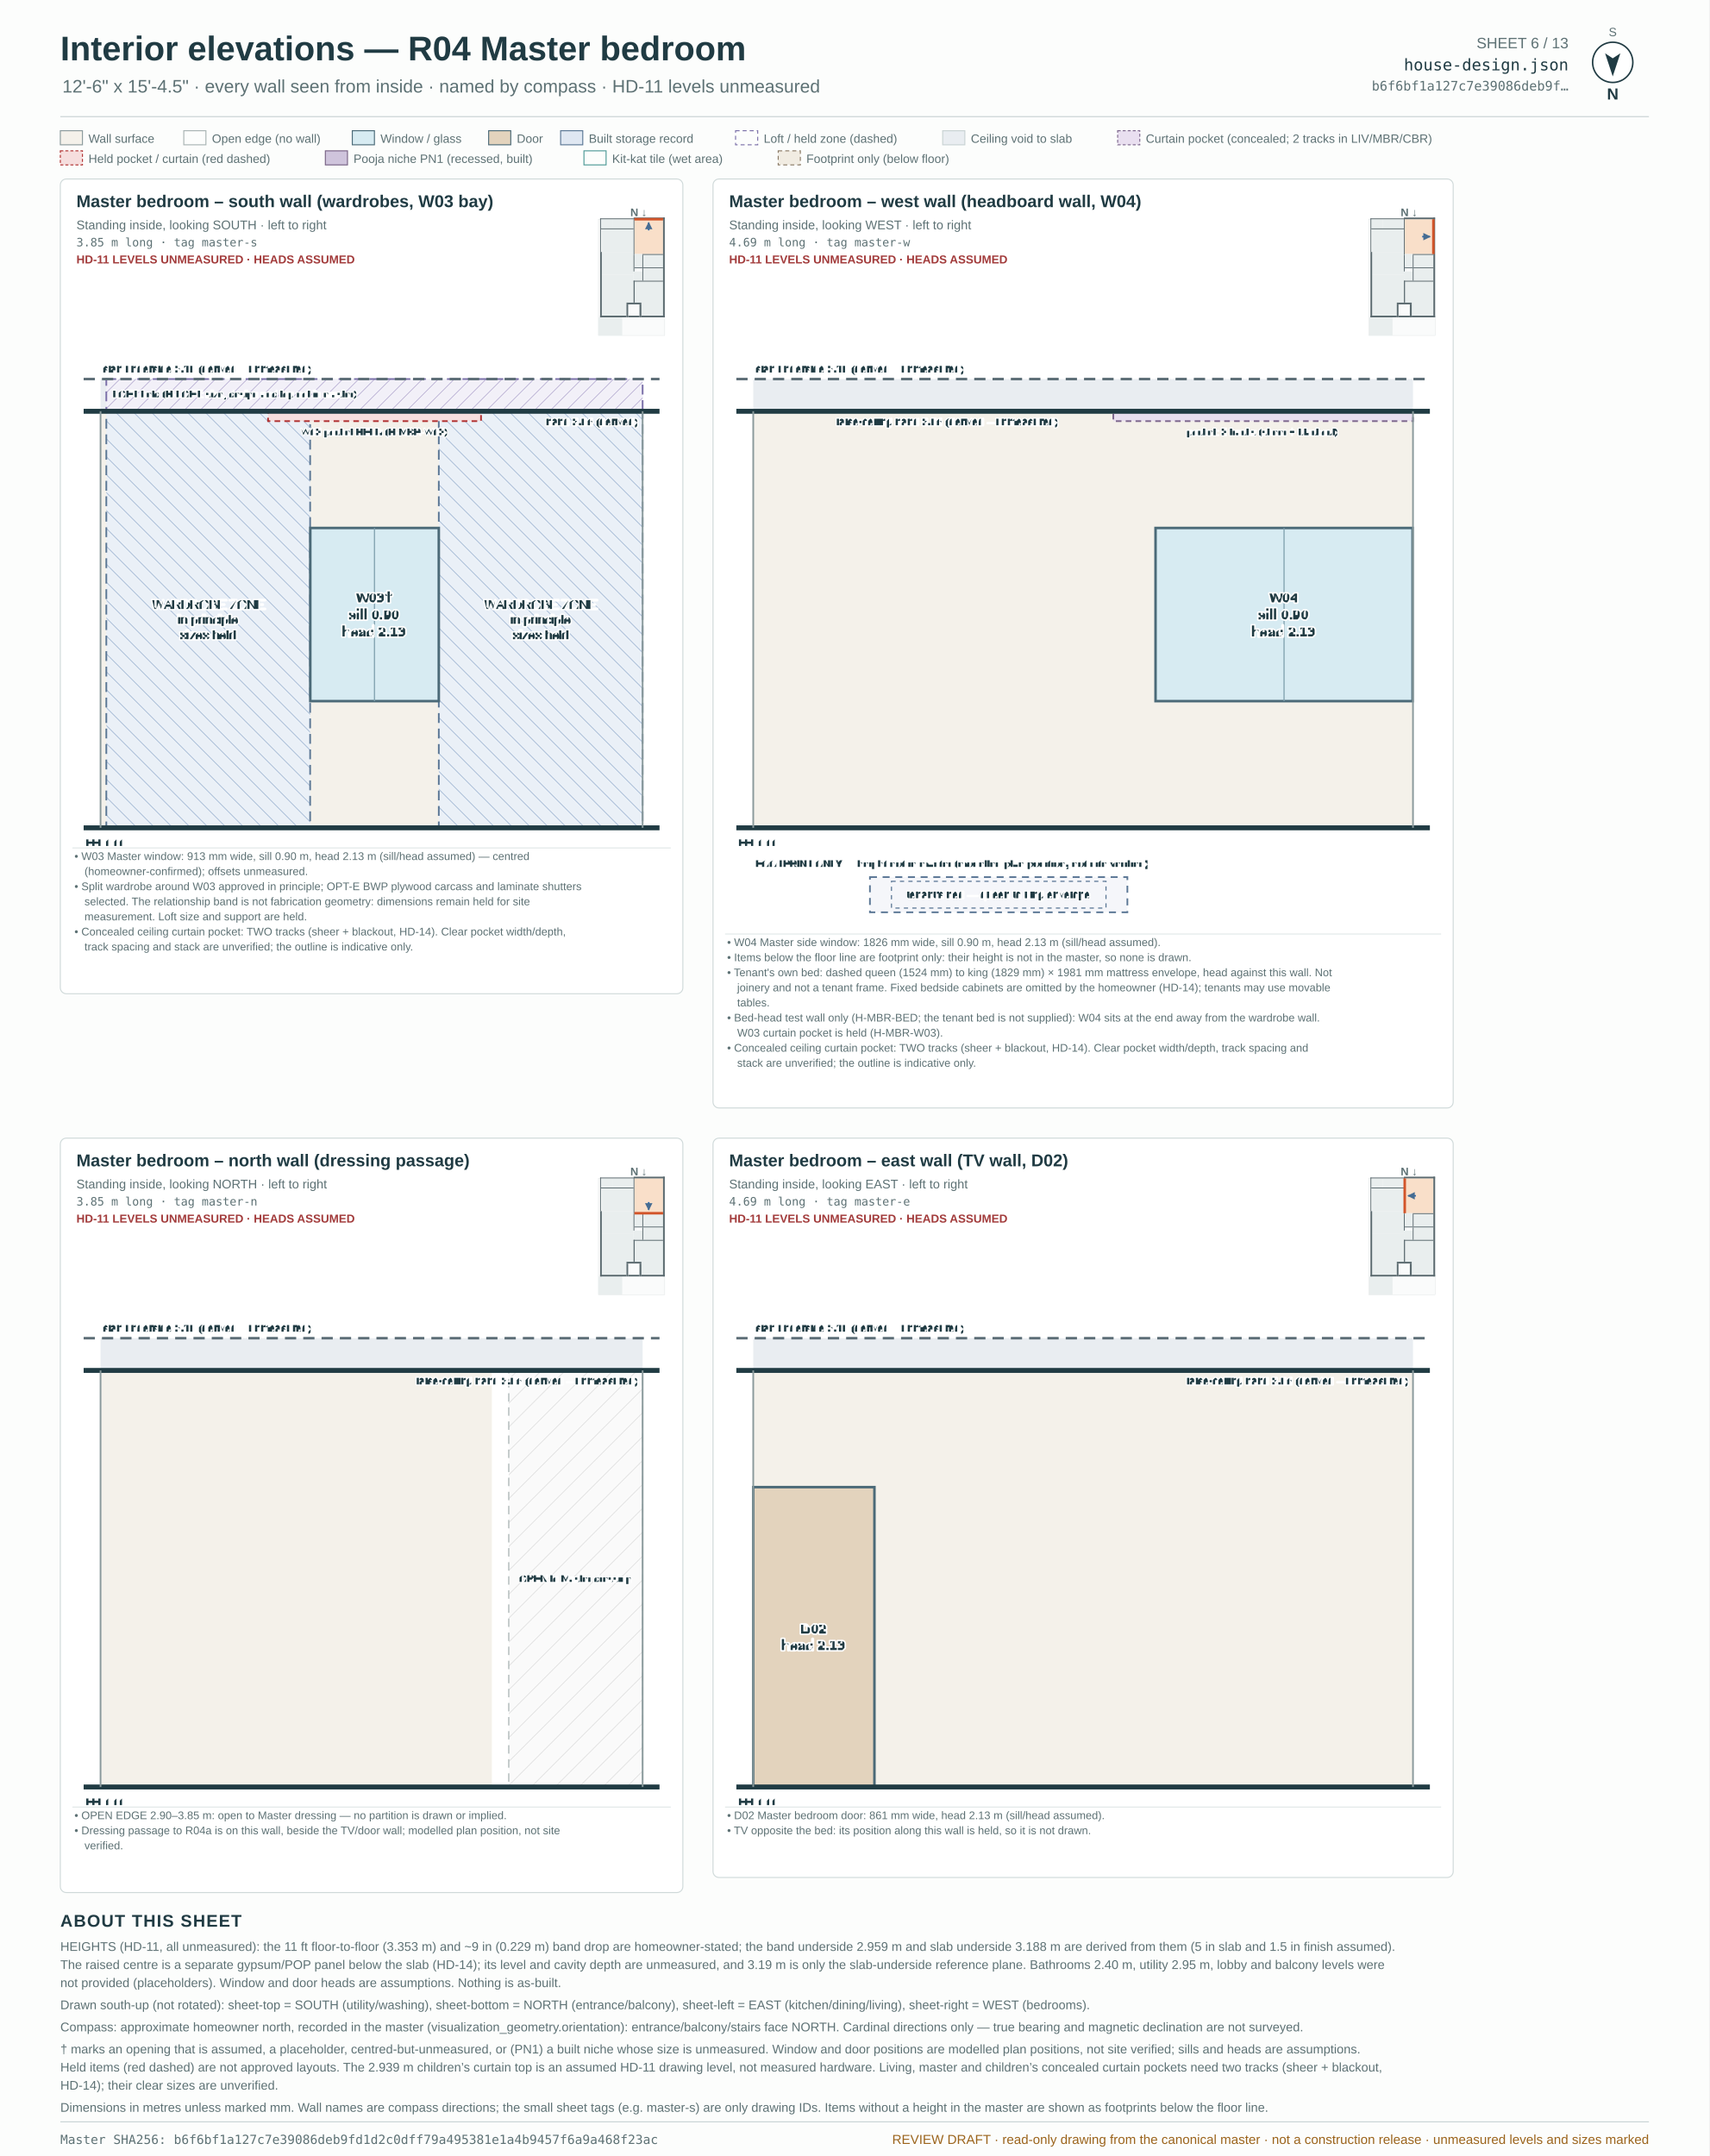
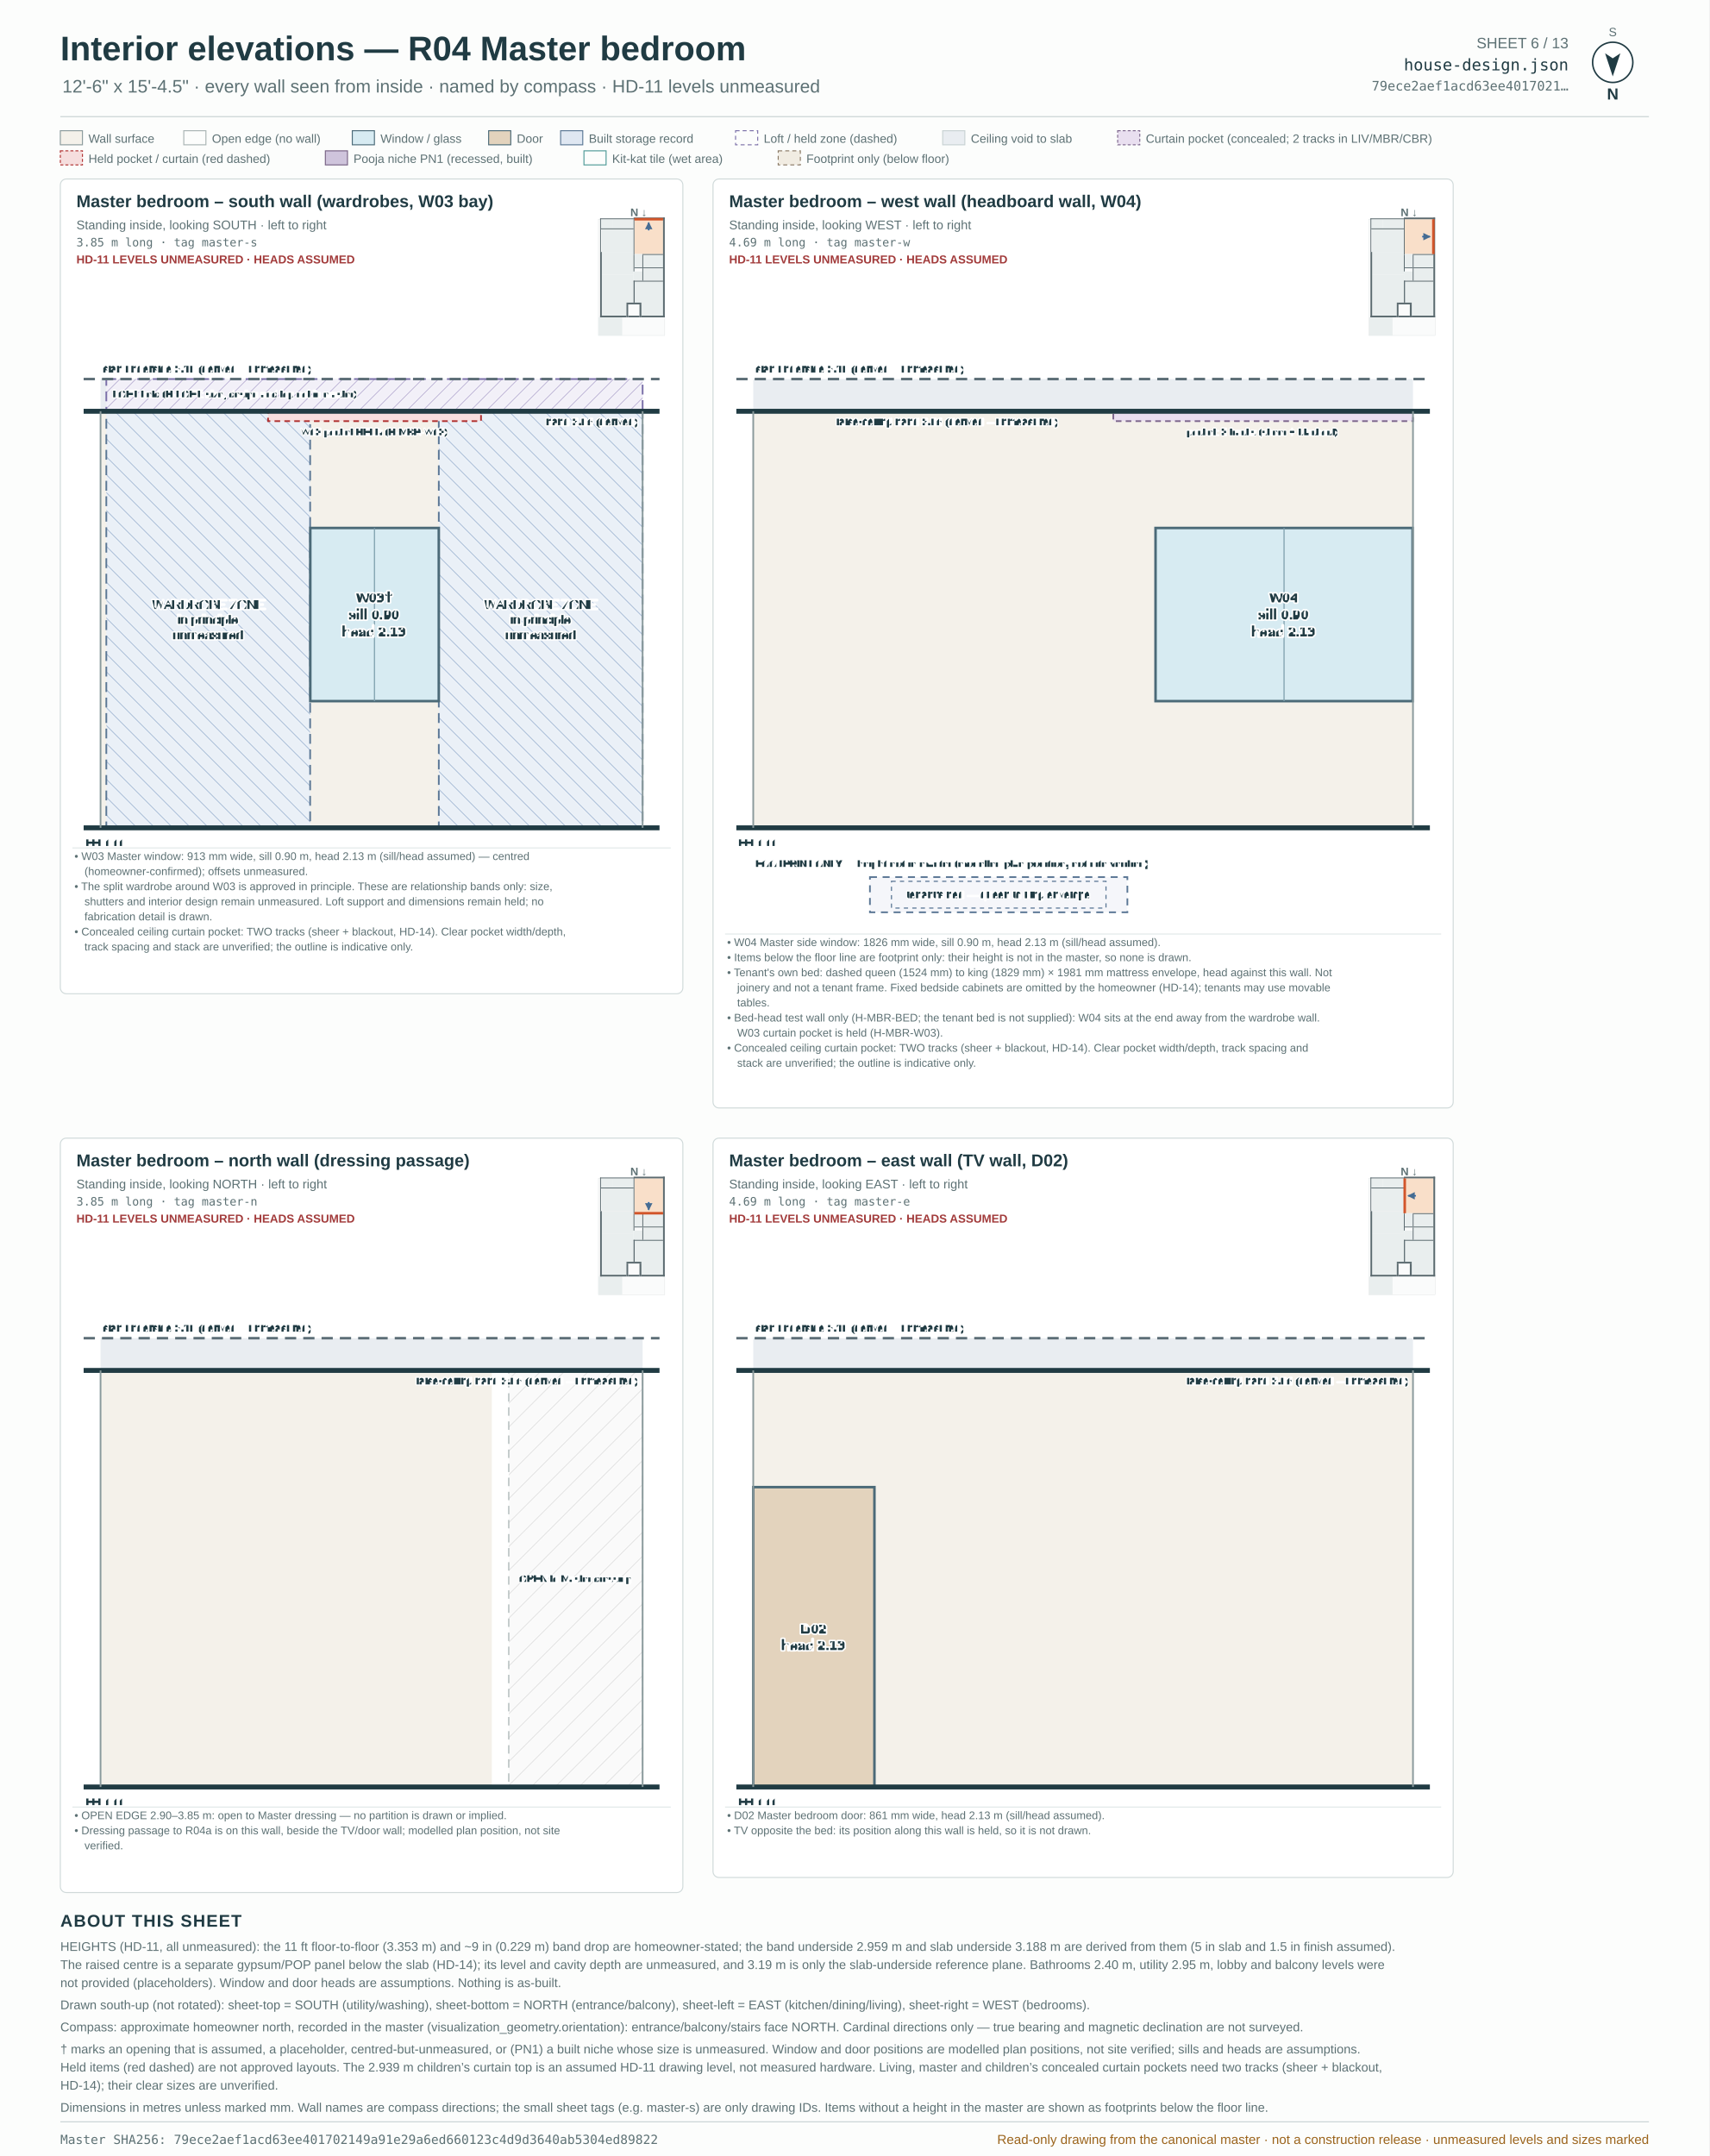
<svg xmlns="http://www.w3.org/2000/svg" width="1700" height="2144.156" viewBox="0 0 1700 2144.156" role="img" aria-labelledby="t d">
  <defs>
    <pattern id="hold" width=".10" height=".10" patternUnits="userSpaceOnUse" patternTransform="rotate(45)">
      <rect width=".10" height=".10" fill="#fbf0d7" />
      <path d="M0 0V.10" stroke="#cf9a43" stroke-width=".02" />
    </pattern>
    <pattern id="zone" width=".09" height=".09" patternUnits="userSpaceOnUse" patternTransform="rotate(-45)">
      <rect width=".09" height=".09" fill="#eaf0f7" />
      <path d="M0 0V.09" stroke="#a9bdd6" stroke-width=".011" />
    </pattern>
    <pattern id="loft" width=".08" height=".08" patternUnits="userSpaceOnUse" patternTransform="rotate(45)">
      <rect width=".08" height=".08" fill="#f2f0f8" />
      <path d="M0 0V.08" stroke="#b9b1d3" stroke-width=".010" />
    </pattern>
    <pattern id="beam" width=".08" height=".08" patternUnits="userSpaceOnUse" patternTransform="rotate(45)">
      <rect width=".08" height=".08" fill="#ecd9bd" />
      <path d="M0 0V.08" stroke="#c49a5c" stroke-width=".012" />
    </pattern>
    <pattern id="feature" width=".06" height=".06" patternUnits="userSpaceOnUse" patternTransform="rotate(90)">
      <rect width=".06" height=".06" fill="#bfe0dc" />
      <path d="M0 0V.06" stroke="#5aa39b" stroke-width=".012" />
    </pattern>
    <pattern id="plain" width=".15" height=".15" patternUnits="userSpaceOnUse">
      <rect width=".15" height=".15" fill="#f3f6f6" />
      <path d="M0 0H.15V.15" fill="none" stroke="#d6dfdf" stroke-width=".006" />
    </pattern>
    <pattern id="nowall" width=".12" height=".12" patternUnits="userSpaceOnUse" patternTransform="rotate(45)">
      <rect width=".12" height=".12" fill="#fafafa" />
      <path d="M0 0V.12" stroke="#d9d9d9" stroke-width=".008" />
    </pattern>
    <marker id="arrow" viewBox="0 0 10 10" refX="9" refY="5" markerWidth="5" markerHeight="5" orient="auto-start-reverse">
      <path d="M0 0L10 5L0 10z" fill="#466c92" />
    </marker>
  </defs>
  <style>text{font-family:"Segoe UI",Arial,sans-serif;fill:#203b43}
.mono{font-family:Consolas,monospace}.muted{fill:#5d7174}.green{fill:#266c5c}.blue{fill:#3d6288}.amber{fill:#9b641c}.red{fill:#a23b3b}
.title{font-size:34px;font-weight:600}.sub{font-size:18px}.sect{font-size:17px;font-weight:650;letter-spacing:1px}
.halo{paint-order:stroke;stroke:#fff;stroke-linejoin:round}</style>
  <rect width="1700" height="2144.156" fill="#fcfdfc" />
  <text x="60.00" y="60.00" font-size="34" class="title" text-anchor="start">Interior elevations — R04 Master bedroom</text>
  <text x="62.00" y="92.00" font-size="18" class="muted sub" text-anchor="start">12'-6" x 15'-4.5" · every wall seen from inside · named by compass · HD-11 levels unmeasured</text>
  <text x="1560.00" y="48.00" font-size="15" class="muted" text-anchor="end">SHEET 6 / 13</text>
  <text x="1560.00" y="70.00" font-size="16" class="mono" text-anchor="end">house-design.json</text>
-   <text x="1560.00" y="90.00" font-size="13" class="mono muted" text-anchor="end">b6f6bf1a127c7e39086deb9f…</text>
+   <text x="1560.00" y="90.00" font-size="13" class="mono muted" text-anchor="end">79ece2aef1acd63ee4017021…</text>
  <g id="north-arrow" data-north="sheet-bottom" transform="translate(1604 62)">
    <circle r="20" fill="#fff" stroke="#203b43" stroke-width="1.5" />
    <path d="M0 14L7.6 -9.0L0 -4.0L-7.6 -9.0Z" fill="#203b43" />
    <text y="37" font-size="16" font-weight="700" text-anchor="middle">N</text>
    <text y="-26" font-size="12" class="muted" text-anchor="middle">S</text>
  </g>
  <path d="M60 116H1640" stroke="#c8d2d3" />
  <rect x="60" y="130" width="22" height="14" fill="#f4f1ea" stroke="#8a9a9c" />
  <text x="88.00" y="142.00" font-size="12" class="muted" text-anchor="start">Wall surface</text>
  <rect x="182.8" y="130" width="22" height="14" fill="url(#nowall)" stroke="#a9b4b4" />
  <text x="210.80" y="142.00" font-size="12" class="muted" text-anchor="start">Open edge (no wall)</text>
  <rect x="350.4" y="130" width="22" height="14" fill="#d7ebf2" stroke="#4b6a78" />
  <text x="378.40" y="142.00" font-size="12" class="muted" text-anchor="start">Window / glass</text>
  <rect x="486" y="130" width="22" height="14" fill="#e3d3bd" stroke="#4b6a78" />
  <text x="514.00" y="142.00" font-size="12" class="muted" text-anchor="start">Door</text>
  <rect x="557.6" y="130" width="22" height="14" fill="#dfe7f2" stroke="#5b7795" />
  <text x="585.60" y="142.00" font-size="12" class="muted" text-anchor="start">Built storage record</text>
  <rect x="731.6" y="130" width="22" height="14" fill="url(#loft)" stroke="#7a6fa8" stroke-dasharray="4 3" />
  <text x="759.60" y="142.00" font-size="12" class="muted" text-anchor="start">Loft / held zone (dashed)</text>
  <rect x="937.6" y="130" width="22" height="14" fill="#e9edf1" stroke="#c8d2d3" />
  <text x="965.60" y="142.00" font-size="12" class="muted" text-anchor="start">Ceiling void to slab</text>
  <rect x="1111.6" y="130" width="22" height="14" fill="#e9dff0" stroke="#7c658c" stroke-dasharray="3 2" />
  <text x="1139.60" y="142.00" font-size="12" class="muted" text-anchor="start">Curtain pocket (concealed; 2 tracks in LIV/MBR/CBR)</text>
  <rect x="60" y="150" width="22" height="14" fill="#f6dede" stroke="#b02f2f" stroke-dasharray="3 2" />
  <text x="88.00" y="162.00" font-size="12" class="muted" text-anchor="start">Held pocket / curtain (red dashed)</text>
  <rect x="323.6" y="150" width="22" height="14" fill="#cfc4dc" stroke="#786385" />
  <text x="351.60" y="162.00" font-size="12" class="muted" text-anchor="start">Pooja niche PN1 (recessed, built)</text>
  <rect x="580.8" y="150" width="22" height="14" fill="url(#feature)" stroke="#4f9a98" />
  <text x="608.80" y="162.00" font-size="12" class="muted" text-anchor="start">Kit-kat tile (wet area)</text>
  <rect x="774" y="150" width="22" height="14" fill="#f1ece2" stroke="#8a7a66" stroke-dasharray="4 3" />
  <text x="802.00" y="162.00" font-size="12" class="muted" text-anchor="start">Footprint only (below floor)</text>
  <g data-panel-id="master-s" data-room-id="master" data-wall-dir="S">
    <rect x="60" y="178" width="619.161" height="810.278" fill="#fff" stroke="#cfd9d9" rx="6" />
    <text x="76.00" y="206.00" font-size="17" class="" text-anchor="start" font-weight="600">Master bedroom – south wall (wardrobes, W03 bay)</text>
    <text x="76.00" y="228.00" font-size="12.5" class="muted" text-anchor="start">Standing inside, looking SOUTH · left to right</text>
    <text x="76.00" y="245.00" font-size="11.5" class="muted mono" text-anchor="start">3.85 m long · tag master-s</text>
    <text x="76.00" y="262.00" font-size="11.5" class="red" text-anchor="start" font-weight="700">HD-11 LEVELS UNMEASURED · HEADS ASSUMED</text>
    <g data-keyplan="master-s" transform="translate(595.16 218.00) scale(7.4) translate(-0.2277 -0.2246)">
      <rect x="0.228" y="0.225" width="8.919" height="15.628" fill="#fafbfb" stroke="#d5dddd" stroke-width="0.04" />
      <path d="M0.57 0.228L2.094 0.228L2.094 1.461L0.57 1.461Z" fill="#e9eeee" stroke="none" stroke-width="0" />
      <path d="M2.094 0.228L4.955 0.228L4.955 1.461L2.094 1.461Z" fill="#e9eeee" stroke="none" stroke-width="0" />
      <path d="M0.685 1.576L4.955 1.576L4.955 4.623L0.685 4.623Z" fill="#e9eeee" stroke="none" stroke-width="0" />
      <path d="M0.685 4.623L4.955 4.623L4.955 7.706L0.685 7.706Z" fill="#e9eeee" stroke="none" stroke-width="0" />
      <path d="M0.685 7.706L4.955 7.706L4.955 11.445L4.001 11.445L4.001 13.185L0.685 13.185Z" fill="#e9eeee" stroke="none" stroke-width="0" />
      <path d="M5.064 0.225L8.915 0.225L8.915 4.912L5.064 4.912Z" fill="#f9dfc9" stroke="none" stroke-width="0" />
      <path d="M5.064 4.912L6.136 4.912L6.136 6.704L5.064 6.704Z" fill="#e9eeee" stroke="none" stroke-width="0" />
      <path d="M4.955 7.245L6.136 7.245L6.136 8.495L4.955 8.495Z" fill="#e9eeee" stroke="none" stroke-width="0" />
      <path d="M5.105 8.612L8.915 8.612L8.915 13.184L6.005 13.184L6.005 11.434L5.105 11.434Z" fill="#e9eeee" stroke="none" stroke-width="0" />
      <path d="M0.228 13.413L3.428 13.413L3.428 15.853L0.228 15.853Z" fill="#e9eeee" stroke="none" stroke-width="0" />
      <path d="M6.248 5.027L8.915 5.027L8.915 6.703L6.248 6.703Z" fill="#e9eeee" stroke="none" stroke-width="0" />
      <path d="M6.248 6.816L8.915 6.816L8.915 8.492L6.248 8.492Z" fill="#e9eeee" stroke="none" stroke-width="0" />
      <rect x="0.458" y="0.113" width="0.112" height="4.511" fill="#5c6b70" stroke="none" stroke-width="0" />
      <rect x="0.458" y="4.623" width="0.227" height="8.789" fill="#5c6b70" stroke="none" stroke-width="0" />
      <rect x="0.458" y="0.113" width="4.497" height="0.115" fill="#5c6b70" stroke="none" stroke-width="0" />
      <rect x="4.955" y="0" width="4.192" height="0.225" fill="#5c6b70" stroke="none" stroke-width="0" />
      <rect x="8.915" y="0" width="0.231" height="13.413" fill="#5c6b70" stroke="none" stroke-width="0" />
      <rect x="0.57" y="1.461" width="4.385" height="0.115" fill="#5c6b70" stroke="none" stroke-width="0" />
      <rect x="4.955" y="0.113" width="0.109" height="4.914" fill="#5c6b70" stroke="none" stroke-width="0" />
      <rect x="4.949" y="5.027" width="0.115" height="2.218" fill="#5c6b70" stroke="none" stroke-width="0" />
      <rect x="5.064" y="6.704" width="1.072" height="0.113" fill="#5c6b70" stroke="none" stroke-width="0" />
      <rect x="6.136" y="4.912" width="2.78" height="0.115" fill="#5c6b70" stroke="none" stroke-width="0" />
      <rect x="6.136" y="5.027" width="0.113" height="1.676" fill="#5c6b70" stroke="none" stroke-width="0" />
      <rect x="6.136" y="6.703" width="2.78" height="0.113" fill="#5c6b70" stroke="none" stroke-width="0" />
      <rect x="6.136" y="6.816" width="0.113" height="1.676" fill="#5c6b70" stroke="none" stroke-width="0" />
      <rect x="4.955" y="8.492" width="3.961" height="0.12" fill="#5c6b70" stroke="none" stroke-width="0" />
      <rect x="4.955" y="8.492" width="0.151" height="2.942" fill="#5c6b70" stroke="none" stroke-width="0" />
      <rect x="4.001" y="11.434" width="2.004" height="0.238" fill="#5c6b70" stroke="none" stroke-width="0" />
      <rect x="4.001" y="11.673" width="0.227" height="1.74" fill="#5c6b70" stroke="none" stroke-width="0" />
      <rect x="5.753" y="11.673" width="0.253" height="1.74" fill="#5c6b70" stroke="none" stroke-width="0" />
      <rect x="0.458" y="13.185" width="3.543" height="0.228" fill="#5c6b70" stroke="none" stroke-width="0" />
      <rect x="4.229" y="13.185" width="1.524" height="0.228" fill="#5c6b70" stroke="none" stroke-width="0" />
      <rect x="6.005" y="13.184" width="3.141" height="0.228" fill="#5c6b70" stroke="none" stroke-width="0" />
      <path d="M5.064 0.225L8.915 0.225" fill="none" stroke="#d2552a" stroke-width="0.34" stroke-linecap="butt" />
      <path d="M6.99 1.725L6.99 0.675" fill="none" stroke="#1d5fa8" stroke-width="0.2" marker-end="url(#arrow)" />
    </g>
    <text x="635.16" y="215.00" font-size="11" class="muted" text-anchor="middle" font-weight="700">N ↓</text>
    <g transform="translate(100 823.278) scale(140)">
      <rect x="0" y="-3.188" width="3.851" height="0.229" fill="#e9edf1" stroke="none" stroke-width="0" />
      <rect x="0" y="-2.959" width="3.851" height="2.959" fill="#f4f1ea" stroke="none" stroke-width="0" />
      <g data-zone="master-wardrobe-wall-held">
        <rect x="0.041" y="-2.959" width="1.448" height="2.959" fill="url(#zone)" stroke="#5b7795" stroke-width="0.012" stroke-dasharray=".07 .04" />
        <text x="0.765" y="-1.557" font-size="0.09" fill="#466c92" text-anchor="middle" class="halo" stroke-width="0.02">WARDROBE ZONE</text>
        <text x="0.765" y="-1.449" font-size="0.09" fill="#466c92" text-anchor="middle" class="halo" stroke-width="0.02">in principle</text>
-         <text x="0.765" y="-1.341" font-size="0.09" fill="#466c92" text-anchor="middle" class="halo" stroke-width="0.02">sizes held</text>
+         <text x="0.765" y="-1.341" font-size="0.09" fill="#466c92" text-anchor="middle" class="halo" stroke-width="0.02">unmeasured</text>
        <rect x="2.403" y="-2.959" width="1.448" height="2.959" fill="url(#zone)" stroke="#5b7795" stroke-width="0.012" stroke-dasharray=".07 .04" />
        <text x="3.127" y="-1.557" font-size="0.09" fill="#466c92" text-anchor="middle" class="halo" stroke-width="0.02">WARDROBE ZONE</text>
        <text x="3.127" y="-1.449" font-size="0.09" fill="#466c92" text-anchor="middle" class="halo" stroke-width="0.02">in principle</text>
-         <text x="3.127" y="-1.341" font-size="0.09" fill="#466c92" text-anchor="middle" class="halo" stroke-width="0.02">sizes held</text>
+         <text x="3.127" y="-1.341" font-size="0.09" fill="#466c92" text-anchor="middle" class="halo" stroke-width="0.02">unmeasured</text>
      </g>
      <g data-zone="master-loft-held">
        <rect x="0.041" y="-3.188" width="3.81" height="0.229" fill="url(#loft)" stroke="#7a6fa8" stroke-width="0.012" stroke-dasharray=".07 .04" />
        <text x="0.091" y="-3.059" font-size="0.07" fill="#6a5f98" text-anchor="start" class="halo" stroke-width="0.015">LOFT held (H-LOFT: size, design and top not in master)</text>
      </g>
      <g data-opening-id="master-top-window" data-opening-code="W03" data-panel-id="master-s">
        <rect x="1.49" y="-2.13" width="0.913" height="1.23" fill="#d7ebf2" stroke="#4b6a78" stroke-width="0.018" />
        <path d="M1.946 -2.13L1.946 -0.9" fill="none" stroke="#7fa0ad" stroke-width="0.008" />
        <text x="1.946" y="-1.601" font-size="0.1" fill="#203b43" text-anchor="middle" class="halo" stroke-width="0.022" font-weight="600">W03†</text>
        <text x="1.946" y="-1.481" font-size="0.1" fill="#203b43" text-anchor="middle" class="halo" stroke-width="0.022" font-weight="600">sill 0.90</text>
        <text x="1.946" y="-1.361" font-size="0.1" fill="#203b43" text-anchor="middle" class="halo" stroke-width="0.022" font-weight="600">head 2.13</text>
      </g>
      <g data-curtain-for="master-top-window">
        <rect x="1.19" y="-2.959" width="1.513" height="0.07" fill="#f6dede" stroke="#b02f2f" stroke-width="0.012" stroke-dasharray=".04 .03" />
        <text x="1.946" y="-2.789" font-size="0.07" fill="#b02f2f" text-anchor="middle" class="halo" stroke-width="0.015">W03 pocket HELD (H-MBR-W03)</text>
      </g>
      <path d="M-0.12 0L3.971 0" fill="none" stroke="#203b43" stroke-width="0.035" />
      <text x="-0.1" y="0.13" font-size="0.07" fill="#5d7174" text-anchor="start" class="halo" stroke-width="0.015">FFL 0.00</text>
      <path d="M-0.12 -3.188L3.971 -3.188" fill="none" stroke="#5d6e77" stroke-width="0.018" stroke-dasharray=".08 .05" />
      <text x="0.02" y="-3.238" font-size="0.075" fill="#5d6e77" text-anchor="start" class="halo" stroke-width="0.017">slab underside 3.19 (derived – unmeasured)</text>
      <path d="M-0.12 -2.959L3.971 -2.959" fill="none" stroke="#203b43" stroke-width="0.035" />
      <text x="3.821" y="-2.859" font-size="0.075" fill="#203b43" text-anchor="end" class="halo" stroke-width="0.017">band 2.96 (derived)</text>
      <path d="M0 0L0 -2.959" fill="none" stroke="#8a9a9c" stroke-width="0.012" />
      <path d="M3.851 0L3.851 -2.959" fill="none" stroke="#8a9a9c" stroke-width="0.012" />
    </g>
    <path d="M72 843.278H667.161" stroke="#e1e8e8" />
    <text x="74.00" y="855.28" font-size="11" class="muted" text-anchor="start">• W03 Master window: 913 mm wide, sill 0.90 m, head 2.13 m (sill/head assumed) — centred</text>
    <text x="84.00" y="870.28" font-size="11" class="muted" text-anchor="start">(homeowner-confirmed); offsets unmeasured.</text>
-     <text x="74.00" y="885.28" font-size="11" class="muted" text-anchor="start">• Split wardrobe around W03 approved in principle; OPT-E BWP plywood carcass and laminate shutters</text>
-     <text x="84.00" y="900.28" font-size="11" class="muted" text-anchor="start">selected. The relationship band is not fabrication geometry: dimensions remain held for site</text>
-     <text x="84.00" y="915.28" font-size="11" class="muted" text-anchor="start">measurement. Loft size and support are held.</text>
+     <text x="74.00" y="885.28" font-size="11" class="muted" text-anchor="start">• The split wardrobe around W03 is approved in principle. These are relationship bands only: size,</text>
+     <text x="84.00" y="900.28" font-size="11" class="muted" text-anchor="start">shutters and interior design remain unmeasured. Loft support and dimensions remain held; no</text>
+     <text x="84.00" y="915.28" font-size="11" class="muted" text-anchor="start">fabrication detail is drawn.</text>
    <text x="74.00" y="930.28" font-size="11" class="muted" text-anchor="start">• Concealed ceiling curtain pocket: TWO tracks (sheer + blackout, HD-14). Clear pocket width/depth,</text>
    <text x="84.00" y="945.28" font-size="11" class="muted" text-anchor="start">track spacing and stack are unverified; the outline is indicative only.</text>
  </g>
  <g data-panel-id="master-w" data-room-id="master" data-wall-dir="W">
    <rect x="709.161" y="178" width="736.167" height="923.878" fill="#fff" stroke="#cfd9d9" rx="6" />
    <text x="725.16" y="206.00" font-size="17" class="" text-anchor="start" font-weight="600">Master bedroom – west wall (headboard wall, W04)</text>
    <text x="725.16" y="228.00" font-size="12.5" class="muted" text-anchor="start">Standing inside, looking WEST · left to right</text>
    <text x="725.16" y="245.00" font-size="11.5" class="muted mono" text-anchor="start">4.69 m long · tag master-w</text>
    <text x="725.16" y="262.00" font-size="11.5" class="red" text-anchor="start" font-weight="700">HD-11 LEVELS UNMEASURED · HEADS ASSUMED</text>
    <g data-keyplan="master-w" transform="translate(1361.33 218.00) scale(7.4) translate(-0.2277 -0.2246)">
      <rect x="0.228" y="0.225" width="8.919" height="15.628" fill="#fafbfb" stroke="#d5dddd" stroke-width="0.04" />
      <path d="M0.57 0.228L2.094 0.228L2.094 1.461L0.57 1.461Z" fill="#e9eeee" stroke="none" stroke-width="0" />
      <path d="M2.094 0.228L4.955 0.228L4.955 1.461L2.094 1.461Z" fill="#e9eeee" stroke="none" stroke-width="0" />
      <path d="M0.685 1.576L4.955 1.576L4.955 4.623L0.685 4.623Z" fill="#e9eeee" stroke="none" stroke-width="0" />
      <path d="M0.685 4.623L4.955 4.623L4.955 7.706L0.685 7.706Z" fill="#e9eeee" stroke="none" stroke-width="0" />
      <path d="M0.685 7.706L4.955 7.706L4.955 11.445L4.001 11.445L4.001 13.185L0.685 13.185Z" fill="#e9eeee" stroke="none" stroke-width="0" />
      <path d="M5.064 0.225L8.915 0.225L8.915 4.912L5.064 4.912Z" fill="#f9dfc9" stroke="none" stroke-width="0" />
      <path d="M5.064 4.912L6.136 4.912L6.136 6.704L5.064 6.704Z" fill="#e9eeee" stroke="none" stroke-width="0" />
      <path d="M4.955 7.245L6.136 7.245L6.136 8.495L4.955 8.495Z" fill="#e9eeee" stroke="none" stroke-width="0" />
      <path d="M5.105 8.612L8.915 8.612L8.915 13.184L6.005 13.184L6.005 11.434L5.105 11.434Z" fill="#e9eeee" stroke="none" stroke-width="0" />
      <path d="M0.228 13.413L3.428 13.413L3.428 15.853L0.228 15.853Z" fill="#e9eeee" stroke="none" stroke-width="0" />
      <path d="M6.248 5.027L8.915 5.027L8.915 6.703L6.248 6.703Z" fill="#e9eeee" stroke="none" stroke-width="0" />
      <path d="M6.248 6.816L8.915 6.816L8.915 8.492L6.248 8.492Z" fill="#e9eeee" stroke="none" stroke-width="0" />
      <rect x="0.458" y="0.113" width="0.112" height="4.511" fill="#5c6b70" stroke="none" stroke-width="0" />
      <rect x="0.458" y="4.623" width="0.227" height="8.789" fill="#5c6b70" stroke="none" stroke-width="0" />
      <rect x="0.458" y="0.113" width="4.497" height="0.115" fill="#5c6b70" stroke="none" stroke-width="0" />
      <rect x="4.955" y="0" width="4.192" height="0.225" fill="#5c6b70" stroke="none" stroke-width="0" />
      <rect x="8.915" y="0" width="0.231" height="13.413" fill="#5c6b70" stroke="none" stroke-width="0" />
      <rect x="0.57" y="1.461" width="4.385" height="0.115" fill="#5c6b70" stroke="none" stroke-width="0" />
      <rect x="4.955" y="0.113" width="0.109" height="4.914" fill="#5c6b70" stroke="none" stroke-width="0" />
      <rect x="4.949" y="5.027" width="0.115" height="2.218" fill="#5c6b70" stroke="none" stroke-width="0" />
      <rect x="5.064" y="6.704" width="1.072" height="0.113" fill="#5c6b70" stroke="none" stroke-width="0" />
      <rect x="6.136" y="4.912" width="2.78" height="0.115" fill="#5c6b70" stroke="none" stroke-width="0" />
      <rect x="6.136" y="5.027" width="0.113" height="1.676" fill="#5c6b70" stroke="none" stroke-width="0" />
      <rect x="6.136" y="6.703" width="2.78" height="0.113" fill="#5c6b70" stroke="none" stroke-width="0" />
      <rect x="6.136" y="6.816" width="0.113" height="1.676" fill="#5c6b70" stroke="none" stroke-width="0" />
      <rect x="4.955" y="8.492" width="3.961" height="0.12" fill="#5c6b70" stroke="none" stroke-width="0" />
      <rect x="4.955" y="8.492" width="0.151" height="2.942" fill="#5c6b70" stroke="none" stroke-width="0" />
      <rect x="4.001" y="11.434" width="2.004" height="0.238" fill="#5c6b70" stroke="none" stroke-width="0" />
      <rect x="4.001" y="11.673" width="0.227" height="1.74" fill="#5c6b70" stroke="none" stroke-width="0" />
      <rect x="5.753" y="11.673" width="0.253" height="1.74" fill="#5c6b70" stroke="none" stroke-width="0" />
      <rect x="0.458" y="13.185" width="3.543" height="0.228" fill="#5c6b70" stroke="none" stroke-width="0" />
      <rect x="4.229" y="13.185" width="1.524" height="0.228" fill="#5c6b70" stroke="none" stroke-width="0" />
      <rect x="6.005" y="13.184" width="3.141" height="0.228" fill="#5c6b70" stroke="none" stroke-width="0" />
      <path d="M8.915 0.225L8.915 4.912" fill="none" stroke="#d2552a" stroke-width="0.34" stroke-linecap="butt" />
      <path d="M7.415 2.568L8.465 2.568" fill="none" stroke="#1d5fa8" stroke-width="0.2" marker-end="url(#arrow)" />
    </g>
    <text x="1401.33" y="215.00" font-size="11" class="muted" text-anchor="middle" font-weight="700">N ↓</text>
    <g transform="translate(749.1607 823.278) scale(140)">
      <rect x="0" y="-3.188" width="4.687" height="0.229" fill="#e9edf1" stroke="none" stroke-width="0" />
      <rect x="0" y="-2.959" width="4.687" height="2.959" fill="#f4f1ea" stroke="none" stroke-width="0" />
      <g data-opening-id="master-window" data-opening-code="W04" data-panel-id="master-w">
        <rect x="2.858" y="-2.13" width="1.826" height="1.23" fill="#d7ebf2" stroke="#4b6a78" stroke-width="0.018" />
        <path d="M3.771 -2.13L3.771 -0.9" fill="none" stroke="#7fa0ad" stroke-width="0.008" />
        <text x="3.771" y="-1.601" font-size="0.1" fill="#203b43" text-anchor="middle" class="halo" stroke-width="0.022" font-weight="600">W04</text>
        <text x="3.771" y="-1.481" font-size="0.1" fill="#203b43" text-anchor="middle" class="halo" stroke-width="0.022" font-weight="600">sill 0.90</text>
        <text x="3.771" y="-1.361" font-size="0.1" fill="#203b43" text-anchor="middle" class="halo" stroke-width="0.022" font-weight="600">head 2.13</text>
      </g>
      <g data-curtain-for="master-window">
        <rect x="2.558" y="-2.959" width="2.129" height="0.07" fill="#e9dff0" stroke="#7c658c" stroke-width="0.012" stroke-dasharray=".04 .03" />
        <text x="3.622" y="-2.789" font-size="0.07" fill="#6a5580" text-anchor="middle" class="halo" stroke-width="0.015">pocket: 2 tracks (sheer + blackout)</text>
      </g>
      <path d="M-0.12 0L4.807 0" fill="none" stroke="#203b43" stroke-width="0.035" />
      <text x="-0.1" y="0.13" font-size="0.07" fill="#5d7174" text-anchor="start" class="halo" stroke-width="0.015">FFL 0.00</text>
      <path d="M-0.12 -3.188L4.807 -3.188" fill="none" stroke="#5d6e77" stroke-width="0.018" stroke-dasharray=".08 .05" />
      <text x="0.02" y="-3.238" font-size="0.075" fill="#5d6e77" text-anchor="start" class="halo" stroke-width="0.017">slab underside 3.19 (derived – unmeasured)</text>
      <path d="M-0.12 -2.959L4.807 -2.959" fill="none" stroke="#203b43" stroke-width="0.035" />
      <text x="0.594" y="-2.859" font-size="0.075" fill="#203b43" text-anchor="start" class="halo" stroke-width="0.017">false-ceiling band 2.96 (derived – unmeasured)</text>
      <path d="M0 0L0 -2.959" fill="none" stroke="#8a9a9c" stroke-width="0.012" />
      <path d="M4.687 0L4.687 -2.959" fill="none" stroke="#8a9a9c" stroke-width="0.012" />
      <text x="0.02" y="0.28" font-size="0.07" fill="#9b641c" text-anchor="start" class="halo" stroke-width="0.015" font-weight="600">FOOTPRINT ONLY — height not in master (modelled plan position; not site verified)</text>
      <g data-item-id="TENANT-BED-R04" data-item-kind="tenant-bed" data-panel-id="master-w" data-footprint-only="true">
        <rect x="0.829" y="0.35" width="1.829" height="0.25" fill="#f5f6fa" stroke="#5b7795" stroke-width="0.012" stroke-dasharray=".05 .04" />
        <rect x="0.982" y="0.38" width="1.524" height="0.19" fill="none" stroke="#5b7795" stroke-width="0.008" stroke-dasharray=".03 .03" />
        <text x="1.744" y="0.5" font-size="0.075" fill="#203b43" text-anchor="middle" class="halo" stroke-width="0.017">tenant's bed — queen to king envelope</text>
      </g>
    </g>
    <path d="M721.161 928.878H1433.328" stroke="#e1e8e8" />
    <text x="723.16" y="940.88" font-size="11" class="muted" text-anchor="start">• W04 Master side window: 1826 mm wide, sill 0.90 m, head 2.13 m (sill/head assumed).</text>
    <text x="723.16" y="955.88" font-size="11" class="muted" text-anchor="start">• Items below the floor line are footprint only: their height is not in the master, so none is drawn.</text>
    <text x="723.16" y="970.88" font-size="11" class="muted" text-anchor="start">• Tenant's own bed: dashed queen (1524 mm) to king (1829 mm) × 1981 mm mattress envelope, head against this wall. Not</text>
    <text x="733.16" y="985.88" font-size="11" class="muted" text-anchor="start">joinery and not a tenant frame. Fixed bedside cabinets are omitted by the homeowner (HD-14); tenants may use movable</text>
    <text x="733.16" y="1000.88" font-size="11" class="muted" text-anchor="start">tables.</text>
    <text x="723.16" y="1015.88" font-size="11" class="muted" text-anchor="start">• Bed-head test wall only (H-MBR-BED; the tenant bed is not supplied): W04 sits at the end away from the wardrobe wall.</text>
    <text x="733.16" y="1030.88" font-size="11" class="muted" text-anchor="start">W03 curtain pocket is held (H-MBR-W03).</text>
    <text x="723.16" y="1045.88" font-size="11" class="muted" text-anchor="start">• Concealed ceiling curtain pocket: TWO tracks (sheer + blackout, HD-14). Clear pocket width/depth, track spacing and</text>
    <text x="733.16" y="1060.88" font-size="11" class="muted" text-anchor="start">stack are unverified; the outline is indicative only.</text>
  </g>
  <g data-panel-id="master-n" data-room-id="master" data-wall-dir="N">
    <rect x="60" y="1131.878" width="619.161" height="750.278" fill="#fff" stroke="#cfd9d9" rx="6" />
    <text x="76.00" y="1159.88" font-size="17" class="" text-anchor="start" font-weight="600">Master bedroom – north wall (dressing passage)</text>
    <text x="76.00" y="1181.88" font-size="12.5" class="muted" text-anchor="start">Standing inside, looking NORTH · left to right</text>
    <text x="76.00" y="1198.88" font-size="11.5" class="muted mono" text-anchor="start">3.85 m long · tag master-n</text>
    <text x="76.00" y="1215.88" font-size="11.5" class="red" text-anchor="start" font-weight="700">HD-11 LEVELS UNMEASURED · HEADS ASSUMED</text>
    <g data-keyplan="master-n" transform="translate(595.16 1171.88) scale(7.4) translate(-0.2277 -0.2246)">
      <rect x="0.228" y="0.225" width="8.919" height="15.628" fill="#fafbfb" stroke="#d5dddd" stroke-width="0.04" />
      <path d="M0.57 0.228L2.094 0.228L2.094 1.461L0.57 1.461Z" fill="#e9eeee" stroke="none" stroke-width="0" />
      <path d="M2.094 0.228L4.955 0.228L4.955 1.461L2.094 1.461Z" fill="#e9eeee" stroke="none" stroke-width="0" />
      <path d="M0.685 1.576L4.955 1.576L4.955 4.623L0.685 4.623Z" fill="#e9eeee" stroke="none" stroke-width="0" />
      <path d="M0.685 4.623L4.955 4.623L4.955 7.706L0.685 7.706Z" fill="#e9eeee" stroke="none" stroke-width="0" />
      <path d="M0.685 7.706L4.955 7.706L4.955 11.445L4.001 11.445L4.001 13.185L0.685 13.185Z" fill="#e9eeee" stroke="none" stroke-width="0" />
      <path d="M5.064 0.225L8.915 0.225L8.915 4.912L5.064 4.912Z" fill="#f9dfc9" stroke="none" stroke-width="0" />
      <path d="M5.064 4.912L6.136 4.912L6.136 6.704L5.064 6.704Z" fill="#e9eeee" stroke="none" stroke-width="0" />
      <path d="M4.955 7.245L6.136 7.245L6.136 8.495L4.955 8.495Z" fill="#e9eeee" stroke="none" stroke-width="0" />
      <path d="M5.105 8.612L8.915 8.612L8.915 13.184L6.005 13.184L6.005 11.434L5.105 11.434Z" fill="#e9eeee" stroke="none" stroke-width="0" />
      <path d="M0.228 13.413L3.428 13.413L3.428 15.853L0.228 15.853Z" fill="#e9eeee" stroke="none" stroke-width="0" />
      <path d="M6.248 5.027L8.915 5.027L8.915 6.703L6.248 6.703Z" fill="#e9eeee" stroke="none" stroke-width="0" />
      <path d="M6.248 6.816L8.915 6.816L8.915 8.492L6.248 8.492Z" fill="#e9eeee" stroke="none" stroke-width="0" />
      <rect x="0.458" y="0.113" width="0.112" height="4.511" fill="#5c6b70" stroke="none" stroke-width="0" />
      <rect x="0.458" y="4.623" width="0.227" height="8.789" fill="#5c6b70" stroke="none" stroke-width="0" />
      <rect x="0.458" y="0.113" width="4.497" height="0.115" fill="#5c6b70" stroke="none" stroke-width="0" />
      <rect x="4.955" y="0" width="4.192" height="0.225" fill="#5c6b70" stroke="none" stroke-width="0" />
      <rect x="8.915" y="0" width="0.231" height="13.413" fill="#5c6b70" stroke="none" stroke-width="0" />
      <rect x="0.57" y="1.461" width="4.385" height="0.115" fill="#5c6b70" stroke="none" stroke-width="0" />
      <rect x="4.955" y="0.113" width="0.109" height="4.914" fill="#5c6b70" stroke="none" stroke-width="0" />
      <rect x="4.949" y="5.027" width="0.115" height="2.218" fill="#5c6b70" stroke="none" stroke-width="0" />
      <rect x="5.064" y="6.704" width="1.072" height="0.113" fill="#5c6b70" stroke="none" stroke-width="0" />
      <rect x="6.136" y="4.912" width="2.78" height="0.115" fill="#5c6b70" stroke="none" stroke-width="0" />
      <rect x="6.136" y="5.027" width="0.113" height="1.676" fill="#5c6b70" stroke="none" stroke-width="0" />
      <rect x="6.136" y="6.703" width="2.78" height="0.113" fill="#5c6b70" stroke="none" stroke-width="0" />
      <rect x="6.136" y="6.816" width="0.113" height="1.676" fill="#5c6b70" stroke="none" stroke-width="0" />
      <rect x="4.955" y="8.492" width="3.961" height="0.12" fill="#5c6b70" stroke="none" stroke-width="0" />
      <rect x="4.955" y="8.492" width="0.151" height="2.942" fill="#5c6b70" stroke="none" stroke-width="0" />
      <rect x="4.001" y="11.434" width="2.004" height="0.238" fill="#5c6b70" stroke="none" stroke-width="0" />
      <rect x="4.001" y="11.673" width="0.227" height="1.74" fill="#5c6b70" stroke="none" stroke-width="0" />
      <rect x="5.753" y="11.673" width="0.253" height="1.74" fill="#5c6b70" stroke="none" stroke-width="0" />
      <rect x="0.458" y="13.185" width="3.543" height="0.228" fill="#5c6b70" stroke="none" stroke-width="0" />
      <rect x="4.229" y="13.185" width="1.524" height="0.228" fill="#5c6b70" stroke="none" stroke-width="0" />
      <rect x="6.005" y="13.184" width="3.141" height="0.228" fill="#5c6b70" stroke="none" stroke-width="0" />
      <path d="M5.064 4.912L8.915 4.912" fill="none" stroke="#d2552a" stroke-width="0.34" stroke-linecap="butt" />
      <path d="M6.99 3.412L6.99 4.462" fill="none" stroke="#1d5fa8" stroke-width="0.2" marker-end="url(#arrow)" />
    </g>
    <text x="635.16" y="1168.88" font-size="11" class="muted" text-anchor="middle" font-weight="700">N ↓</text>
    <g transform="translate(100 1777.156) scale(140)">
      <rect x="0" y="-3.188" width="3.851" height="0.229" fill="#e9edf1" stroke="none" stroke-width="0" />
      <rect x="0" y="-2.959" width="2.78" height="2.959" fill="#f4f1ea" stroke="none" stroke-width="0" />
      <rect x="2.9" y="-2.959" width="0.952" height="2.959" fill="url(#nowall)" stroke="#a9b4b4" stroke-width="0.008" stroke-dasharray=".06 .04" />
      <text x="3.375" y="-1.456" font-size="0.07" fill="#6b7b7d" text-anchor="middle" class="halo" stroke-width="0.015">OPEN to Master dressing</text>
      <path d="M-0.12 0L3.971 0" fill="none" stroke="#203b43" stroke-width="0.035" />
      <text x="-0.1" y="0.13" font-size="0.07" fill="#5d7174" text-anchor="start" class="halo" stroke-width="0.015">FFL 0.00</text>
      <path d="M-0.12 -3.188L3.971 -3.188" fill="none" stroke="#5d6e77" stroke-width="0.018" stroke-dasharray=".08 .05" />
      <text x="0.02" y="-3.238" font-size="0.075" fill="#5d6e77" text-anchor="start" class="halo" stroke-width="0.017">slab underside 3.19 (derived – unmeasured)</text>
      <path d="M-0.12 -2.959L3.971 -2.959" fill="none" stroke="#203b43" stroke-width="0.035" />
      <text x="3.821" y="-2.859" font-size="0.075" fill="#203b43" text-anchor="end" class="halo" stroke-width="0.017">false-ceiling band 2.96 (derived – unmeasured)</text>
      <path d="M0 0L0 -2.959" fill="none" stroke="#8a9a9c" stroke-width="0.012" />
      <path d="M3.851 0L3.851 -2.959" fill="none" stroke="#8a9a9c" stroke-width="0.012" />
    </g>
    <path d="M72 1797.156H667.161" stroke="#e1e8e8" />
    <text x="74.00" y="1809.16" font-size="11" class="muted" text-anchor="start">• OPEN EDGE 2.90–3.85 m: open to Master dressing — no partition is drawn or implied.</text>
    <text x="74.00" y="1824.16" font-size="11" class="muted" text-anchor="start">• Dressing passage to R04a is on this wall, beside the TV/door wall; modelled plan position, not site</text>
    <text x="84.00" y="1839.16" font-size="11" class="muted" text-anchor="start">verified.</text>
  </g>
  <g data-panel-id="master-e" data-room-id="master" data-wall-dir="E">
    <rect x="709.161" y="1131.878" width="736.167" height="735.278" fill="#fff" stroke="#cfd9d9" rx="6" />
    <text x="725.16" y="1159.88" font-size="17" class="" text-anchor="start" font-weight="600">Master bedroom – east wall (TV wall, D02)</text>
    <text x="725.16" y="1181.88" font-size="12.5" class="muted" text-anchor="start">Standing inside, looking EAST · left to right</text>
    <text x="725.16" y="1198.88" font-size="11.5" class="muted mono" text-anchor="start">4.69 m long · tag master-e</text>
    <text x="725.16" y="1215.88" font-size="11.5" class="red" text-anchor="start" font-weight="700">HD-11 LEVELS UNMEASURED · HEADS ASSUMED</text>
    <g data-keyplan="master-e" transform="translate(1361.33 1171.88) scale(7.4) translate(-0.2277 -0.2246)">
      <rect x="0.228" y="0.225" width="8.919" height="15.628" fill="#fafbfb" stroke="#d5dddd" stroke-width="0.04" />
      <path d="M0.57 0.228L2.094 0.228L2.094 1.461L0.57 1.461Z" fill="#e9eeee" stroke="none" stroke-width="0" />
      <path d="M2.094 0.228L4.955 0.228L4.955 1.461L2.094 1.461Z" fill="#e9eeee" stroke="none" stroke-width="0" />
      <path d="M0.685 1.576L4.955 1.576L4.955 4.623L0.685 4.623Z" fill="#e9eeee" stroke="none" stroke-width="0" />
      <path d="M0.685 4.623L4.955 4.623L4.955 7.706L0.685 7.706Z" fill="#e9eeee" stroke="none" stroke-width="0" />
      <path d="M0.685 7.706L4.955 7.706L4.955 11.445L4.001 11.445L4.001 13.185L0.685 13.185Z" fill="#e9eeee" stroke="none" stroke-width="0" />
      <path d="M5.064 0.225L8.915 0.225L8.915 4.912L5.064 4.912Z" fill="#f9dfc9" stroke="none" stroke-width="0" />
      <path d="M5.064 4.912L6.136 4.912L6.136 6.704L5.064 6.704Z" fill="#e9eeee" stroke="none" stroke-width="0" />
      <path d="M4.955 7.245L6.136 7.245L6.136 8.495L4.955 8.495Z" fill="#e9eeee" stroke="none" stroke-width="0" />
      <path d="M5.105 8.612L8.915 8.612L8.915 13.184L6.005 13.184L6.005 11.434L5.105 11.434Z" fill="#e9eeee" stroke="none" stroke-width="0" />
      <path d="M0.228 13.413L3.428 13.413L3.428 15.853L0.228 15.853Z" fill="#e9eeee" stroke="none" stroke-width="0" />
      <path d="M6.248 5.027L8.915 5.027L8.915 6.703L6.248 6.703Z" fill="#e9eeee" stroke="none" stroke-width="0" />
      <path d="M6.248 6.816L8.915 6.816L8.915 8.492L6.248 8.492Z" fill="#e9eeee" stroke="none" stroke-width="0" />
      <rect x="0.458" y="0.113" width="0.112" height="4.511" fill="#5c6b70" stroke="none" stroke-width="0" />
      <rect x="0.458" y="4.623" width="0.227" height="8.789" fill="#5c6b70" stroke="none" stroke-width="0" />
      <rect x="0.458" y="0.113" width="4.497" height="0.115" fill="#5c6b70" stroke="none" stroke-width="0" />
      <rect x="4.955" y="0" width="4.192" height="0.225" fill="#5c6b70" stroke="none" stroke-width="0" />
      <rect x="8.915" y="0" width="0.231" height="13.413" fill="#5c6b70" stroke="none" stroke-width="0" />
      <rect x="0.57" y="1.461" width="4.385" height="0.115" fill="#5c6b70" stroke="none" stroke-width="0" />
      <rect x="4.955" y="0.113" width="0.109" height="4.914" fill="#5c6b70" stroke="none" stroke-width="0" />
      <rect x="4.949" y="5.027" width="0.115" height="2.218" fill="#5c6b70" stroke="none" stroke-width="0" />
      <rect x="5.064" y="6.704" width="1.072" height="0.113" fill="#5c6b70" stroke="none" stroke-width="0" />
      <rect x="6.136" y="4.912" width="2.78" height="0.115" fill="#5c6b70" stroke="none" stroke-width="0" />
      <rect x="6.136" y="5.027" width="0.113" height="1.676" fill="#5c6b70" stroke="none" stroke-width="0" />
      <rect x="6.136" y="6.703" width="2.78" height="0.113" fill="#5c6b70" stroke="none" stroke-width="0" />
      <rect x="6.136" y="6.816" width="0.113" height="1.676" fill="#5c6b70" stroke="none" stroke-width="0" />
      <rect x="4.955" y="8.492" width="3.961" height="0.12" fill="#5c6b70" stroke="none" stroke-width="0" />
      <rect x="4.955" y="8.492" width="0.151" height="2.942" fill="#5c6b70" stroke="none" stroke-width="0" />
      <rect x="4.001" y="11.434" width="2.004" height="0.238" fill="#5c6b70" stroke="none" stroke-width="0" />
      <rect x="4.001" y="11.673" width="0.227" height="1.74" fill="#5c6b70" stroke="none" stroke-width="0" />
      <rect x="5.753" y="11.673" width="0.253" height="1.74" fill="#5c6b70" stroke="none" stroke-width="0" />
      <rect x="0.458" y="13.185" width="3.543" height="0.228" fill="#5c6b70" stroke="none" stroke-width="0" />
      <rect x="4.229" y="13.185" width="1.524" height="0.228" fill="#5c6b70" stroke="none" stroke-width="0" />
      <rect x="6.005" y="13.184" width="3.141" height="0.228" fill="#5c6b70" stroke="none" stroke-width="0" />
      <path d="M5.064 0.225L5.064 4.912" fill="none" stroke="#d2552a" stroke-width="0.34" stroke-linecap="butt" />
      <path d="M6.564 2.568L5.514 2.568" fill="none" stroke="#1d5fa8" stroke-width="0.2" marker-end="url(#arrow)" />
    </g>
    <text x="1401.33" y="1168.88" font-size="11" class="muted" text-anchor="middle" font-weight="700">N ↓</text>
    <g transform="translate(749.1607 1777.156) scale(140)">
      <rect x="0" y="-3.188" width="4.687" height="0.229" fill="#e9edf1" stroke="none" stroke-width="0" />
      <rect x="0" y="-2.959" width="4.687" height="2.959" fill="#f4f1ea" stroke="none" stroke-width="0" />
      <g data-opening-id="master-door" data-opening-code="D02" data-panel-id="master-e">
        <rect x="0" y="-2.13" width="0.861" height="2.13" fill="#e3d3bd" stroke="#4b6a78" stroke-width="0.018" />
        <text x="0.431" y="-1.091" font-size="0.1" fill="#203b43" text-anchor="middle" class="halo" stroke-width="0.022" font-weight="600">D02</text>
        <text x="0.431" y="-0.971" font-size="0.1" fill="#203b43" text-anchor="middle" class="halo" stroke-width="0.022" font-weight="600">head 2.13</text>
      </g>
      <path d="M-0.12 0L4.807 0" fill="none" stroke="#203b43" stroke-width="0.035" />
      <text x="-0.1" y="0.13" font-size="0.07" fill="#5d7174" text-anchor="start" class="halo" stroke-width="0.015">FFL 0.00</text>
      <path d="M-0.12 -3.188L4.807 -3.188" fill="none" stroke="#5d6e77" stroke-width="0.018" stroke-dasharray=".08 .05" />
      <text x="0.02" y="-3.238" font-size="0.075" fill="#5d6e77" text-anchor="start" class="halo" stroke-width="0.017">slab underside 3.19 (derived – unmeasured)</text>
      <path d="M-0.12 -2.959L4.807 -2.959" fill="none" stroke="#203b43" stroke-width="0.035" />
      <text x="4.657" y="-2.859" font-size="0.075" fill="#203b43" text-anchor="end" class="halo" stroke-width="0.017">false-ceiling band 2.96 (derived – unmeasured)</text>
      <path d="M0 0L0 -2.959" fill="none" stroke="#8a9a9c" stroke-width="0.012" />
      <path d="M4.687 0L4.687 -2.959" fill="none" stroke="#8a9a9c" stroke-width="0.012" />
    </g>
    <path d="M721.161 1797.156H1433.328" stroke="#e1e8e8" />
    <text x="723.16" y="1809.16" font-size="11" class="muted" text-anchor="start">• D02 Master bedroom door: 861 mm wide, head 2.13 m (sill/head assumed).</text>
    <text x="723.16" y="1824.16" font-size="11" class="muted" text-anchor="start">• TV opposite the bed: its position along this wall is held, so it is not drawn.</text>
  </g>
  <text x="60.00" y="1916.16" font-size="15" class="sect" text-anchor="start">ABOUT THIS SHEET</text>
  <text x="60.00" y="1940.16" font-size="12.5" class="muted" text-anchor="start">HEIGHTS (HD-11, all unmeasured): the 11 ft floor-to-floor (3.353 m) and ~9 in (0.229 m) band drop are homeowner-stated; the band underside 2.959 m and slab underside 3.188 m are derived from them (5 in slab and 1.5 in finish assumed).</text>
  <text x="60.00" y="1958.16" font-size="12.5" class="muted" text-anchor="start">The raised centre is a separate gypsum/POP panel below the slab (HD-14); its level and cavity depth are unmeasured, and 3.19 m is only the slab-underside reference plane. Bathrooms 2.40 m, utility 2.95 m, lobby and balcony levels were</text>
  <text x="60.00" y="1976.16" font-size="12.5" class="muted" text-anchor="start">not provided (placeholders). Window and door heads are assumptions. Nothing is as-built.</text>
  <text x="60.00" y="1998.16" font-size="12.5" class="muted" text-anchor="start">Drawn south-up (not rotated): sheet-top = SOUTH (utility/washing), sheet-bottom = NORTH (entrance/balcony), sheet-left = EAST (kitchen/dining/living), sheet-right = WEST (bedrooms).</text>
  <text x="60.00" y="2020.16" font-size="12.5" class="muted" text-anchor="start">Compass: approximate homeowner north, recorded in the master (visualization_geometry.orientation): entrance/balcony/stairs face NORTH. Cardinal directions only — true bearing and magnetic declination are not surveyed.</text>
  <text x="60.00" y="2042.16" font-size="12.5" class="muted" text-anchor="start">† marks an opening that is assumed, a placeholder, centred-but-unmeasured, or (PN1) a built niche whose size is unmeasured. Window and door positions are modelled plan positions, not site verified; sills and heads are assumptions.</text>
  <text x="60.00" y="2060.16" font-size="12.5" class="muted" text-anchor="start">Held items (red dashed) are not approved layouts. The 2.939 m children’s curtain top is an assumed HD-11 drawing level, not measured hardware. Living, master and children’s concealed curtain pockets need two tracks (sheer + blackout,</text>
  <text x="60.00" y="2078.16" font-size="12.5" class="muted" text-anchor="start">HD-14); their clear sizes are unverified.</text>
  <text x="60.00" y="2100.16" font-size="12.5" class="muted" text-anchor="start">Dimensions in metres unless marked mm. Wall names are compass directions; the small sheet tags (e.g. master-s) are only drawing IDs. Items without a height in the master are shown as footprints below the floor line.</text>
  <path d="M60 2110.156H1640" stroke="#c8d2d3" />
-   <text x="60.00" y="2132.16" font-size="12.5" class="mono muted" text-anchor="start">Master SHA256: b6f6bf1a127c7e39086deb9fd1d2c0dff79a495381e1a4b9457f6a9a468f23ac</text>
-   <text x="1640.00" y="2132.16" font-size="13" class="amber" text-anchor="end">REVIEW DRAFT · read-only drawing from the canonical master · not a construction release · unmeasured levels and sizes marked</text>
+   <text x="60.00" y="2132.16" font-size="12.5" class="mono muted" text-anchor="start">Master SHA256: 79ece2aef1acd63ee401702149a91e29a6ed660123c4d9d3640ab5304ed89822</text>
+   <text x="1640.00" y="2132.16" font-size="13" class="amber" text-anchor="end">Read-only drawing from the canonical master · not a construction release · unmeasured levels and sizes marked</text>
</svg>
